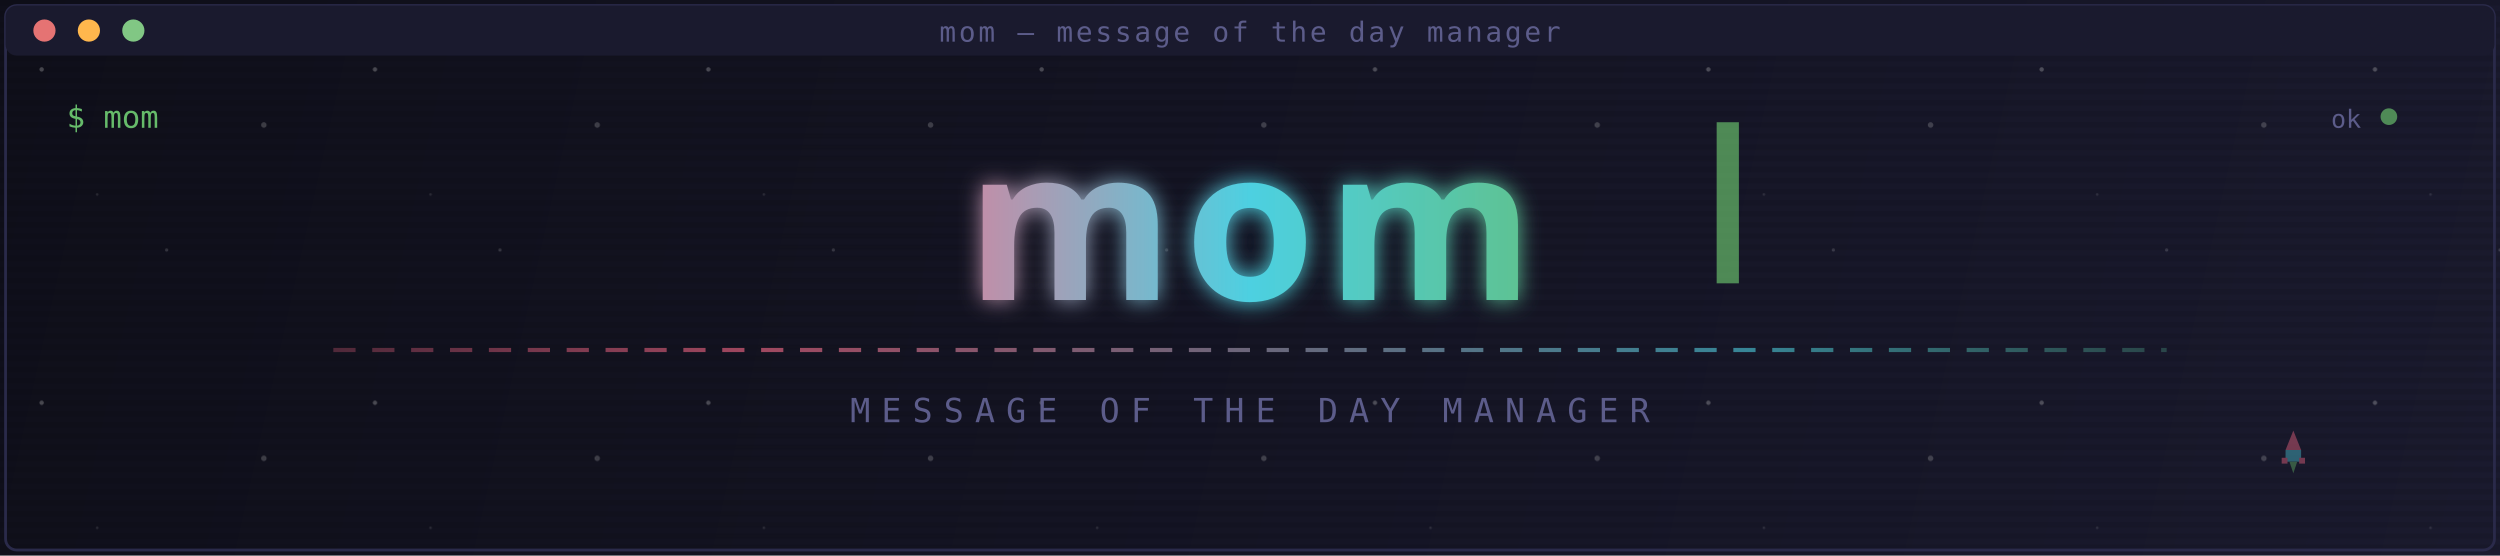
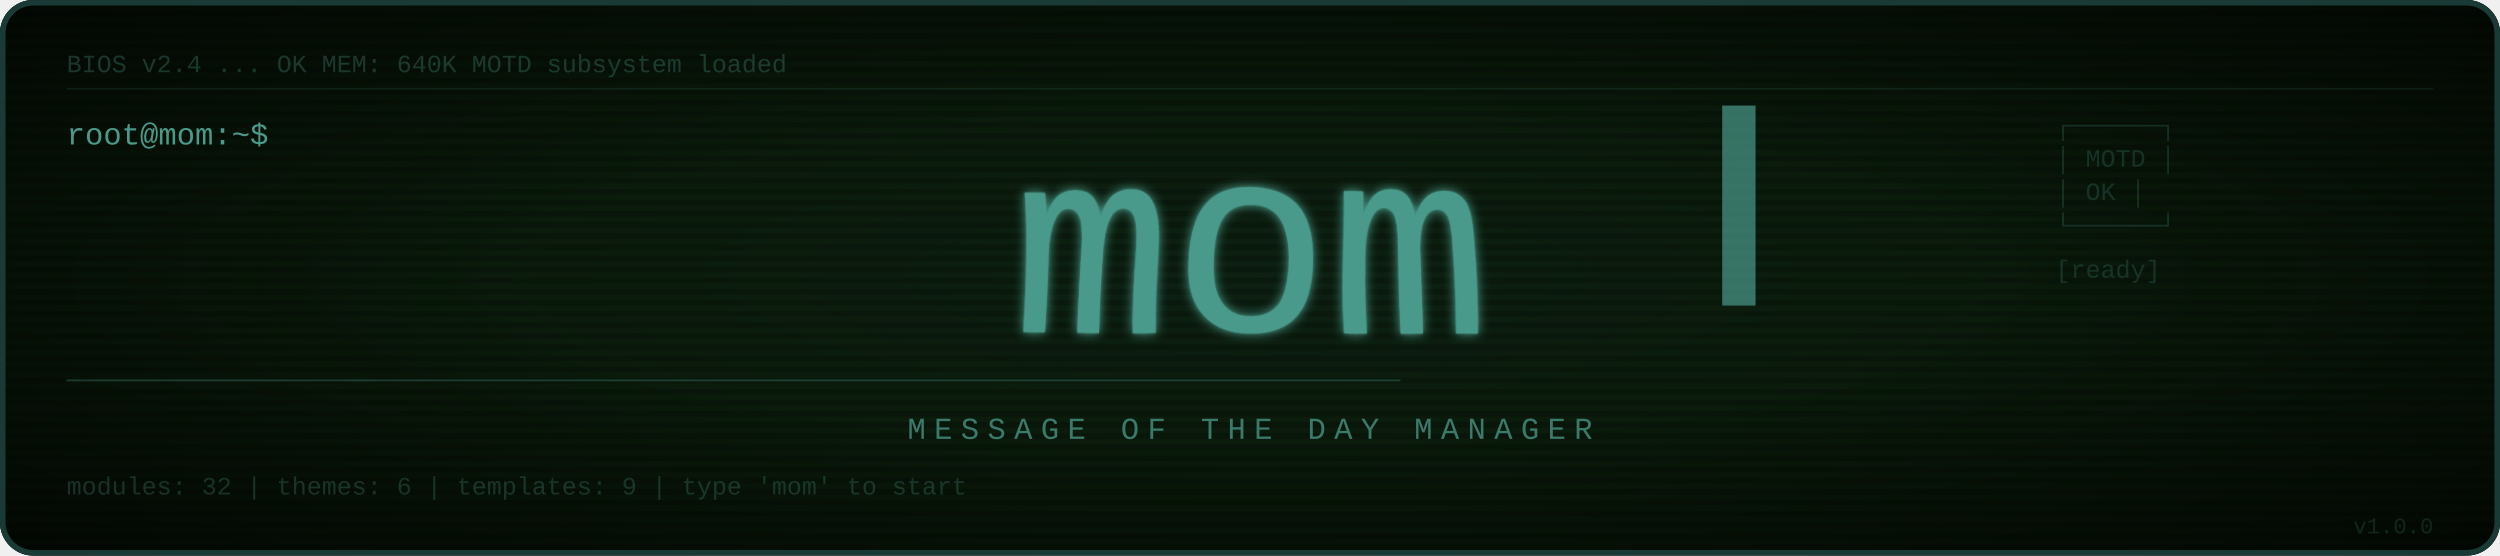
<svg xmlns="http://www.w3.org/2000/svg" width="900" height="200" viewBox="0 0 900 200" role="img" aria-label="mom — Message Of the Day Manager">
  <defs>
    <pattern id="scanlines" width="4" height="4" patternUnits="userSpaceOnUse">
-       <rect width="4" height="2" fill="#000" opacity="0.08" />
+       <rect width="4" height="2" fill="#000" opacity="0.2" />
    </pattern>
-     <pattern id="stars" width="120" height="120" patternUnits="userSpaceOnUse">
-       <circle cx="15" cy="25" r="0.8" fill="#fff" opacity="0.25" />
-       <circle cx="60" cy="90" r="0.6" fill="#fff" opacity="0.15" />
-       <circle cx="95" cy="45" r="1" fill="#fff" opacity="0.2" />
-       <circle cx="35" cy="70" r="0.5" fill="#fff" opacity="0.1" />
-     </pattern>
-     <filter id="title-glow" x="-30%" y="-30%" width="160%" height="160%">
-       <feGaussianBlur in="SourceGraphic" stdDeviation="4" result="blur" />
+     <radialGradient id="vignette" cx="50%" cy="50%" r="70%">
+       <stop offset="40%" stop-color="#000" stop-opacity="0" />
+       <stop offset="100%" stop-color="#000" stop-opacity="0.7" />
+     </radialGradient>
+     <radialGradient id="screen-curve" cx="50%" cy="50%" r="55%">
+       <stop offset="0%" stop-color="#1a3a35" stop-opacity="0.2" />
+       <stop offset="100%" stop-color="#0a1a0a" stop-opacity="0" />
+     </radialGradient>
+     <filter id="crt-distortion" x="-10%" y="-10%" width="120%" height="120%">
+       <feTurbulence type="fractalNoise" baseFrequency="0.015 0.02" numOctaves="1" result="noise" />
+       <feDisplacementMap in="SourceGraphic" in2="noise" scale="6" xChannelSelector="R" yChannelSelector="G" result="displaced" />
+       <feGaussianBlur in="displaced" stdDeviation="0.5" result="blur" />
+       <feMerge>
+         <feMergeNode in="blur" />
+         <feMergeNode in="displaced" />
+       </feMerge>
+     </filter>
+     <filter id="phosphor" x="-20%" y="-20%" width="140%" height="140%">
+       <feGaussianBlur in="SourceGraphic" stdDeviation="2" result="blur" />
      <feMerge>
        <feMergeNode in="blur" />
        <feMergeNode in="SourceGraphic" />
      </feMerge>
    </filter>
-     <linearGradient id="title-grad" x1="300" y1="0" x2="600" y2="0" gradientUnits="userSpaceOnUse">
-       <stop offset="0%" stop-color="#ff6b8a" />
-       <stop offset="50%" stop-color="#4dd0e1" />
-       <stop offset="100%" stop-color="#66bb6a" />
-     </linearGradient>
-     <linearGradient id="sep-grad" x1="0" y1="0" x2="900" y2="0" gradientUnits="userSpaceOnUse">
-       <stop offset="0%" stop-color="#ff6b8a" stop-opacity="0" />
-       <stop offset="30%" stop-color="#ff6b8a" stop-opacity="0.6" />
-       <stop offset="70%" stop-color="#4dd0e1" stop-opacity="0.6" />
-       <stop offset="100%" stop-color="#66bb6a" stop-opacity="0" />
-     </linearGradient>
-     <linearGradient id="bg" x1="0" y1="0" x2="900" y2="200" gradientUnits="userSpaceOnUse">
-       <stop offset="0%" stop-color="#0f0f1a" />
-       <stop offset="100%" stop-color="#1a1a2e" />
-     </linearGradient>
    <style>
      @keyframes blink {
        0%, 49% { opacity: 1; }
        50%, 100% { opacity: 0; }
      }
      .cursor { animation: blink 1s step-end infinite; }
+ 
+       @keyframes flicker {
+         0% { opacity: 0.97; }
+         5% { opacity: 0.94; }
+         10% { opacity: 0.98; }
+         15% { opacity: 0.95; }
+         20% { opacity: 0.99; }
+         50% { opacity: 0.96; }
+         80% { opacity: 0.93; }
+         90% { opacity: 0.97; }
+         100% { opacity: 0.98; }
+       }
+       .screen { animation: flicker 3s ease-in-out infinite; }
    </style>
  </defs>
-   <rect width="900" height="200" fill="url(#bg)" />
-   <rect width="900" height="200" fill="url(#stars)" />
-   <rect width="900" height="200" fill="url(#scanlines)" />
-   <rect x="2" y="2" width="896" height="196" rx="4" fill="none" stroke="#2a2a4a" stroke-width="1" />
-   <rect x="2" y="2" width="896" height="18" fill="#1a1a2e" rx="4" />
-   <circle cx="16" cy="11" r="4" fill="#e57373" />
-   <circle cx="32" cy="11" r="4" fill="#ffb74d" />
-   <circle cx="48" cy="11" r="4" fill="#81c784" />
-   <text x="450" y="15" font-family="monospace" font-size="10" text-anchor="middle" fill="#5c5c8a" letter-spacing="1">mom — message of the day manager</text>
-   <text x="24" y="46" font-family="monospace" font-size="11" fill="#66bb6a">$ mom</text>
-   <circle cx="860" cy="42" r="3" fill="#66bb6a" opacity="0.7" />
-   <text x="850" y="46" font-family="monospace" font-size="9" text-anchor="end" fill="#5c5c8a">ok</text>
-   <text x="450" y="108" font-family="'Arial Black','Impact','Segoe UI Black',sans-serif" font-size="76" font-weight="900" text-anchor="middle" fill="url(#title-grad)" letter-spacing="4" filter="url(#title-glow)">mom</text>
-   <rect x="618" y="44" width="8" height="58" fill="#66bb6a" class="cursor" opacity="0.7" />
-   <line x1="120" y1="126" x2="780" y2="126" stroke="url(#sep-grad)" stroke-width="1.5" stroke-dasharray="8,6" />
-   <text x="450" y="152" font-family="monospace" font-size="12" text-anchor="middle" fill="#5c5c8a" letter-spacing="4">MESSAGE OF THE DAY MANAGER</text>
-   <g transform="translate(820, 155) scale(0.7)" opacity="0.4">
-     <polygon points="8,0 12,10 4,10" fill="#ff6b8a" />
-     <rect x="4" y="10" width="8" height="6" fill="#4dd0e1" />
-     <rect x="2" y="14" width="3" height="3" fill="#ff6b8a" />
-     <rect x="11" y="14" width="3" height="3" fill="#ff6b8a" />
-     <polygon points="6,16 8,22 10,16" fill="#66bb6a" />
+   <rect width="900" height="200" fill="#0a1a0a" rx="12" />
+   <rect width="900" height="200" fill="url(#screen-curve)" rx="12" />
+   <rect width="900" height="200" fill="url(#scanlines)" rx="12" />
+   <rect width="900" height="200" fill="url(#vignette)" rx="12" />
+   <rect x="1" y="1" width="898" height="198" rx="11" fill="none" stroke="#1a3a35" stroke-width="2" />
+   <g class="screen">
+     <text x="24" y="26" font-family="'Courier New',monospace" font-size="9" fill="#3a7a6a" opacity="0.4">BIOS v2.4 ... OK          MEM: 640K          MOTD subsystem loaded</text>
+     <line x1="24" y1="32" x2="876" y2="32" stroke="#3a7a6a" stroke-width="0.5" opacity="0.2" />
+     <text x="24" y="52" font-family="'Courier New',monospace" font-size="11" fill="#4a9a8a">root@mom:~$</text>
+     <text x="450" y="120" font-family="'Courier New',monospace" font-size="96" text-anchor="middle" fill="#4a9a8a" filter="url(#crt-distortion) url(#phosphor)">mom</text>
+     <rect x="620" y="38" width="12" height="72" fill="#4a9a8a" class="cursor" opacity="0.7" />
+     <text x="24" y="140" font-family="'Courier New',monospace" font-size="10" fill="#3a7a6a" opacity="0.4">────────────────────────────────────────────────────────────────────────────────</text>
+     <text x="450" y="158" font-family="'Courier New',monospace" font-size="11" text-anchor="middle" fill="#3a7a6a" letter-spacing="3">MESSAGE OF THE DAY MANAGER</text>
+     <text x="24" y="178" font-family="'Courier New',monospace" font-size="9" fill="#3a7a6a" opacity="0.35">modules: 32  |  themes: 6  |  templates: 9  |  type 'mom' to start</text>
+     <g transform="translate(740, 48)" font-family="'Courier New',monospace" font-size="9" fill="#3a7a6a" opacity="0.3">
+       <text x="0" y="0">  ┌──────┐</text>
+       <text x="0" y="12">  │ MOTD │</text>
+       <text x="0" y="24">  │  OK  │</text>
+       <text x="0" y="36">  └──────┘</text>
+       <text x="0" y="52">  [ready]</text>
+     </g>
+     <text x="876" y="192" font-family="'Courier New',monospace" font-size="8" text-anchor="end" fill="#3a7a6a" opacity="0.25">v1.0.0</text>
  </g>
</svg>
